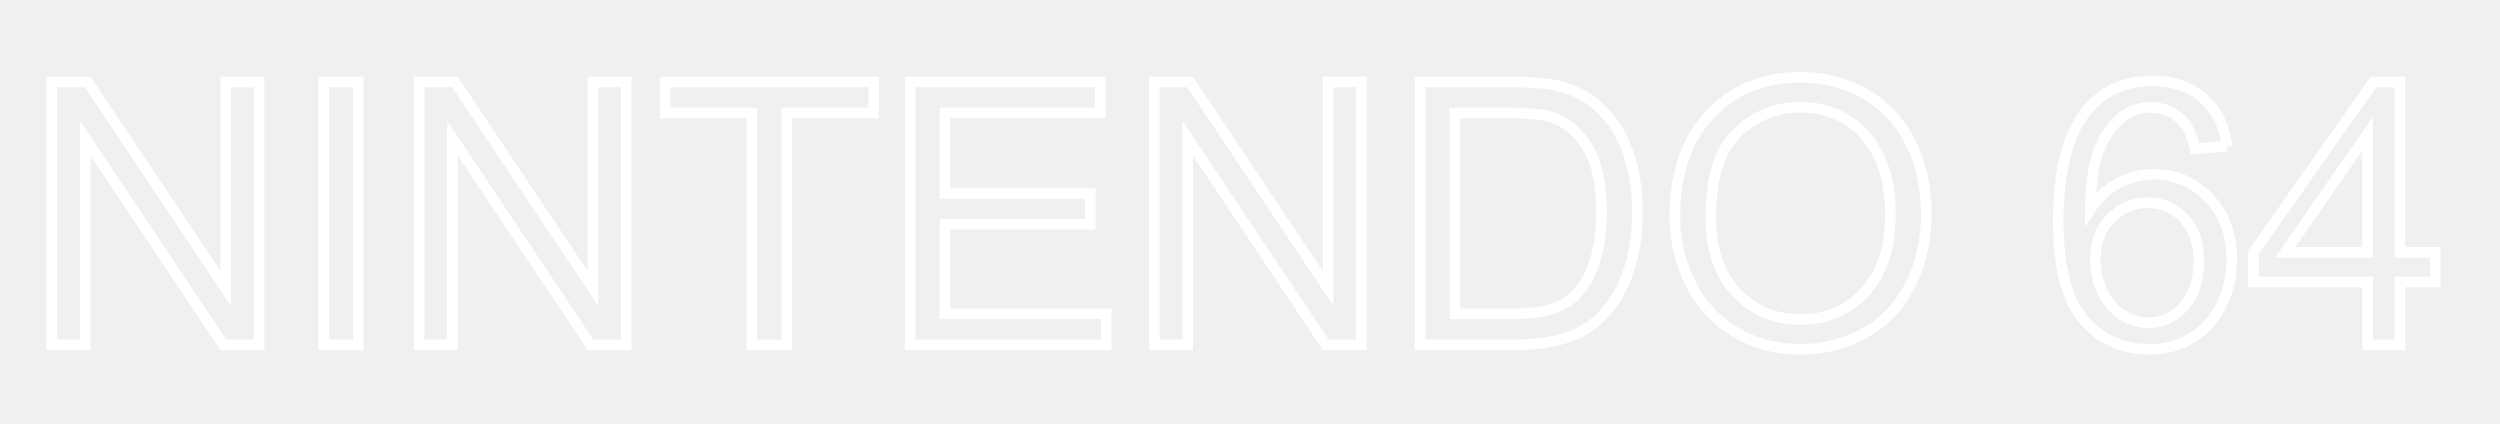
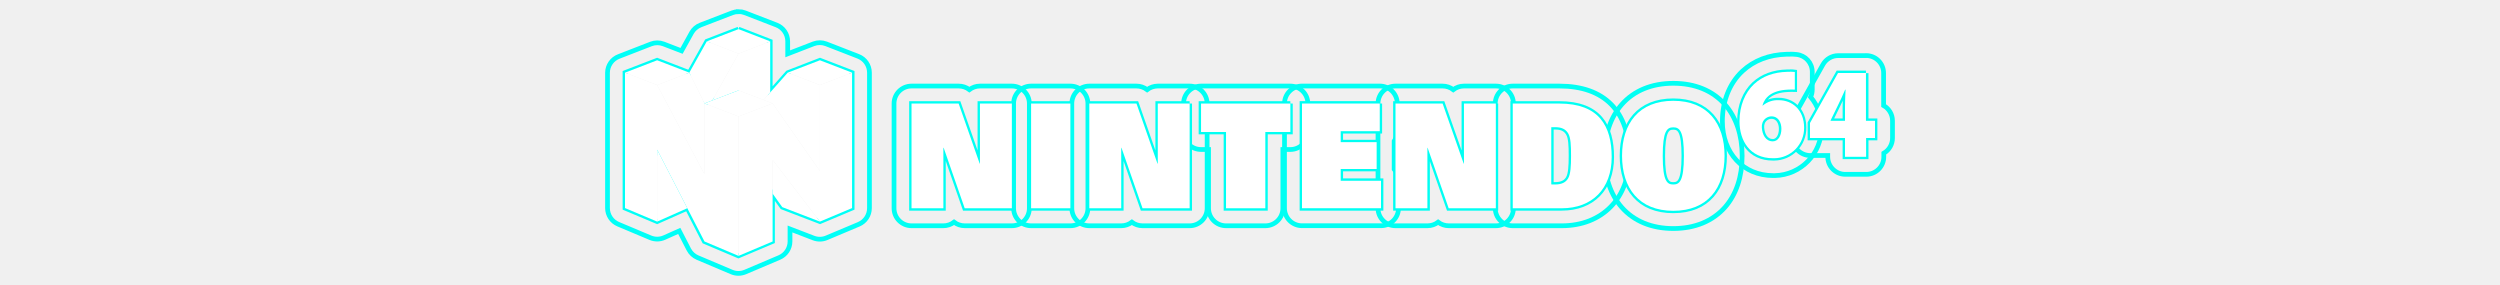
- <svg xmlns="http://www.w3.org/2000/svg" width="118" height="20" viewBox="0 0 118 20" version="1.1" id="svg3739">
-   <defs id="defs3733" />
-   <g id="layer1" transform="translate(0,2)" />
-   <g id="layer2" transform="translate(0,2)" />
-   <g aria-label="NINTENDO 64" style="font-style:normal;font-variant:normal;font-weight:normal;font-stretch:normal;font-size:21.333px;line-height:1.25;font-family:Arial;-inkscape-font-specification:Arial;letter-spacing:0px;word-spacing:0px;fill:none;fill-opacity:1;stroke:#ffffff;stroke-width:0.5;stroke-miterlimit:4;stroke-dasharray:none;stroke-opacity:1" id="text4643">
-     <path d="M 2.451,16.276 V 3.868 H 4.135 L 10.652,13.61 V 3.868 h 1.574 V 16.276 H 10.542 L 4.025,6.526 V 16.276 Z" style="font-size:17.333px;fill:none;fill-opacity:1;stroke:#ffffff;stroke-width:0.5;stroke-miterlimit:4;stroke-dasharray:none;stroke-opacity:1" id="path5331" />
-     <path d="M 15.273,16.276 V 3.868 h 1.642 V 16.276 Z" style="font-size:17.333px;fill:none;fill-opacity:1;stroke:#ffffff;stroke-width:0.5;stroke-miterlimit:4;stroke-dasharray:none;stroke-opacity:1" id="path5333" />
-     <path d="M 19.784,16.276 V 3.868 h 1.684 l 6.517,9.742 V 3.868 h 1.574 V 16.276 H 27.875 L 21.358,6.526 V 16.276 Z" style="font-size:17.333px;fill:none;fill-opacity:1;stroke:#ffffff;stroke-width:0.5;stroke-miterlimit:4;stroke-dasharray:none;stroke-opacity:1" id="path5335" />
-     <path d="M 35.484,16.276 V 5.332 H 31.396 V 3.868 H 41.231 V 5.332 H 37.126 V 16.276 Z" style="font-size:17.333px;fill:none;fill-opacity:1;stroke:#ffffff;stroke-width:0.5;stroke-miterlimit:4;stroke-dasharray:none;stroke-opacity:1" id="path5337" />
-     <path d="M 42.957,16.276 V 3.868 h 8.971 v 1.464 h -7.329 v 3.8 h 6.864 V 10.588 h -6.864 v 4.223 h 7.617 v 1.464 z" style="font-size:17.333px;fill:none;fill-opacity:1;stroke:#ffffff;stroke-width:0.5;stroke-miterlimit:4;stroke-dasharray:none;stroke-opacity:1" id="path5339" />
-     <path d="M 54.485,16.276 V 3.868 h 1.684 L 62.686,13.61 V 3.868 h 1.574 V 16.276 H 62.576 L 56.059,6.526 V 16.276 Z" style="font-size:17.333px;fill:none;fill-opacity:1;stroke:#ffffff;stroke-width:0.5;stroke-miterlimit:4;stroke-dasharray:none;stroke-opacity:1" id="path5341" />
-     <path d="M 67.028,16.276 V 3.868 h 4.274 q 1.447,0 2.209,0.178 1.066,0.245 1.82,0.889 0.982,0.829 1.464,2.124 0.491,1.286 0.491,2.945 0,1.413 -0.33,2.505 -0.33,1.092 -0.846,1.811 -0.516,0.711 -1.134,1.126 -0.609,0.406 -1.481,0.618 -0.863,0.212 -1.989,0.212 z m 1.642,-1.464 h 2.649 q 1.227,0 1.921,-0.229 0.702,-0.229 1.117,-0.643 0.584,-0.584 0.906,-1.566 0.33,-0.99 0.33,-2.395 0,-1.947 -0.643,-2.988 Q 74.315,5.942 73.401,5.586 72.741,5.332 71.276,5.332 h -2.607 z" style="font-size:17.333px;fill:none;fill-opacity:1;stroke:#ffffff;stroke-width:0.5;stroke-miterlimit:4;stroke-dasharray:none;stroke-opacity:1" id="path5343" />
-     <path d="m 79.054,10.233 q 0,-3.089 1.659,-4.833 1.659,-1.752 4.283,-1.752 1.718,0 3.098,0.821 1.38,0.821 2.099,2.294 0.728,1.464 0.728,3.326 0,1.887 -0.762,3.377 -0.762,1.49 -2.158,2.26 -1.396,0.762 -3.013,0.762 -1.752,0 -3.132,-0.846 -1.38,-0.846 -2.09,-2.311 -0.711,-1.464 -0.711,-3.098 z m 1.693,0.025 q 0,2.243 1.202,3.538 1.21,1.286 3.03,1.286 1.854,0 3.047,-1.303 1.202,-1.303 1.202,-3.699 0,-1.515 -0.516,-2.641 -0.508,-1.134 -1.498,-1.752 -0.982,-0.626 -2.209,-0.626 -1.743,0 -3.005,1.202 -1.253,1.193 -1.253,3.995 z" style="font-size:17.333px;fill:none;fill-opacity:1;stroke:#ffffff;stroke-width:0.5;stroke-miterlimit:4;stroke-dasharray:none;stroke-opacity:1" id="path5345" />
-     <path d="m 105.122,6.907 -1.515,0.118 q -0.203,-0.897 -0.576,-1.303 -0.618,-0.652 -1.523,-0.652 -0.728,0 -1.278,0.406 -0.719,0.525 -1.134,1.532 -0.415,1.007 -0.432,2.869 0.55,-0.838 1.346,-1.244 0.796,-0.406 1.667,-0.406 1.523,0 2.59,1.126 1.075,1.117 1.075,2.895 0,1.168 -0.508,2.175 -0.499,0.999 -1.38,1.532 -0.88,0.533 -1.997,0.533 -1.904,0 -3.106,-1.396 -1.202,-1.405 -1.202,-4.621 0,-3.597 1.329,-5.23 1.16,-1.422 3.123,-1.422 1.464,0 2.395,0.821 0.939,0.821 1.126,2.268 z m -6.221,5.349 q 0,0.787 0.33,1.507 0.339,0.719 0.939,1.1 0.601,0.372 1.261,0.372 0.965,0 1.659,-0.779 0.694,-0.779 0.694,-2.116 0,-1.286 -0.686,-2.023 -0.686,-0.745 -1.727,-0.745 -1.033,0 -1.752,0.745 -0.719,0.736 -0.719,1.938 z" style="font-size:17.333px;fill:none;fill-opacity:1;stroke:#ffffff;stroke-width:0.5;stroke-miterlimit:4;stroke-dasharray:none;stroke-opacity:1" id="path5347" />
-     <path d="m 111.749,16.276 v -2.971 h -5.383 v -1.396 l 5.662,-8.04 h 1.244 v 8.04 h 1.676 v 1.396 h -1.676 v 2.971 z m 0,-4.367 V 6.314 l -3.885,5.594 z" style="font-size:17.333px;fill:none;fill-opacity:1;stroke:#ffffff;stroke-width:0.5;stroke-miterlimit:4;stroke-dasharray:none;stroke-opacity:1" id="path5349" />
+ <svg xmlns="http://www.w3.org/2000/svg" id="Calque_1" data-name="Calque 1" viewBox="0 0 1000 114" version="1.1">
+   <defs id="defs53" />
+   <g id="g895">
+     <path style="fill:none;stroke:#00fff7;stroke-opacity:1;stroke-width:1.89;stroke-miterlimit:4;stroke-dasharray:none" id="path4" fill="#fff" d="M295.41,11.65l12.68,4.9V37l7-7.9L328,24.11l12.86,4.95V83.23L328,88.64,312.9,82.85,309,77.44V96.59l-13.63,5.76-13.62-5.76L262.86,59.85l12.07,23.44-12.07,5.35L250,83.23V29.06l12.86-4.95,12.87,4.95,7-12.53,12.68-4.88M281.79,41.36l13.62-5.21-10.47,4-3.15,1.2M295.41,4.65a7,7,0,0,0-2.51.47L280.22,10a7,7,0,0,0-3.6,3.12l-4,7.23-7.2-2.77a7,7,0,0,0-5,0l-12.87,5A7,7,0,0,0,243,29.06V83.23a7,7,0,0,0,4.29,6.45l12.86,5.41a7.09,7.09,0,0,0,2.71.55,7,7,0,0,0,2.84-.6l6-2.68,3.83,7.44a7,7,0,0,0,3.5,3.24l13.62,5.76a7,7,0,0,0,5.45,0L311.76,103A7,7,0,0,0,316,96.59v-5l9.41,3.62a6.94,6.94,0,0,0,5.22-.08l12.86-5.41a7,7,0,0,0,4.29-6.45V29.06a7,7,0,0,0-4.49-6.53l-12.86-5a7,7,0,0,0-5,0l-10.35,4v-5A7,7,0,0,0,310.61,10l-12.67-4.9a7.09,7.09,0,0,0-2.53-.47Z" />
+     <path style="fill:none;fill-opacity:1;stroke:#00fff3;stroke-opacity:1;stroke-width:1.89;stroke-miterlimit:4;stroke-dasharray:none" id="path6" fill="#fff" d="M623.73,41.42c15.89,0,20.94,9,20.94,21.4,0,12.7-7.8,20.49-20,20.49H605.1V41.42h18.63m-3.22,32.37h1.54c2.53,0,4.22-.77,5.21-2.46s1.16-4.92,1.16-9-.11-7.26-1.16-9-2.72-2.46-5.21-2.46h-1.54V73.79m3.22-39.37H605.1a7,7,0,0,0-7,7V83.31a7,7,0,0,0,7,7h19.61c16.13,0,27-11,27-27.49,0-18.31-9.93-28.4-27.94-28.4Z" />
+     <path style="fill:none;fill-opacity:1;stroke:#00fff3;stroke-opacity:1;stroke-width:1.89;stroke-miterlimit:4;stroke-dasharray:none" id="path8" fill="#fff" d="M669.32,40.32c13.69,0,20.5,9,20.5,22s-6.81,22-20.5,22-20.5-9-20.5-22,6.81-22,20.5-22m0,33.48c2.41,0,4.24-1.19,4.24-11.44,0-10-1.72-11.43-4.24-11.43s-4.23,1.42-4.23,11.43c0,10.25,1.81,11.44,4.23,11.44m0-40.48c-8.61,0-15.75,2.94-20.64,8.5-4.49,5.1-6.86,12.2-6.86,20.54s2.38,15.45,6.86,20.55c4.9,5.56,12,8.5,20.64,8.5S685.06,88.47,690,82.9c4.49-5.1,6.86-12.2,6.86-20.54S694.45,46.92,690,41.82c-4.9-5.56-12-8.5-20.64-8.5Z" />
+     <path style="fill:none;fill-opacity:1;stroke:#00fff3;stroke-opacity:1;stroke-width:1.89;stroke-miterlimit:4;stroke-dasharray:none" id="path10" fill="#fff" d="M404.74,41.42V83.31H385.88l-8.41-24.18h-.12V83.31H364.61V41.42h18.85l8.41,24h.1v-24h12.77m0-7H392a7,7,0,0,0-4.25,1.44,7,7,0,0,0-4.26-1.44H364.61a7,7,0,0,0-7,7V83.31a7,7,0,0,0,7,7h12.74a7,7,0,0,0,4.27-1.45,7,7,0,0,0,4.26,1.45h18.86a7,7,0,0,0,7-7V41.42a7,7,0,0,0-7-7Z" />
+     <path style="fill:none;fill-opacity:1;stroke:#00fff3;stroke-opacity:1;stroke-width:1.89;stroke-miterlimit:4;stroke-dasharray:none" id="path12" fill="#fff" d="M475.86,41.42V83.31H457L448.6,59.13h-.11V83.31H435.73V41.42h18.86l8.4,24h.12v-24h12.75m0-7H463.11a7,7,0,0,0-4.26,1.45,7,7,0,0,0-4.26-1.45H435.73a7,7,0,0,0-7,7V83.31a7,7,0,0,0,7,7h12.76a7,7,0,0,0,4.26-1.44A7,7,0,0,0,457,90.31h18.85a7,7,0,0,0,7-7V41.42a7,7,0,0,0-7-7Z" />
+     <path style="fill:none;fill-opacity:1;stroke:#00fff3;stroke-opacity:1;stroke-width:1.89;stroke-miterlimit:4;stroke-dasharray:none" id="path14" fill="#fff" d="M598.33,41.42V83.31H579.47l-8.41-24.18H571V83.31H558.2V41.42h18.85l8.42,24h.11v-24h12.75m0-7H585.58a7,7,0,0,0-4.27,1.45,7,7,0,0,0-4.26-1.45H558.2a7,7,0,0,0-7,7V83.31a7,7,0,0,0,7,7H571a7,7,0,0,0,4.25-1.44,7,7,0,0,0,4.26,1.44h18.86a7,7,0,0,0,7-7V41.42a7,7,0,0,0-7-7Z" />
+     <path style="fill:none;fill-opacity:1;stroke:#00fff3;stroke-opacity:1;stroke-width:1.89;stroke-miterlimit:4;stroke-dasharray:none" id="path16" fill="#fff" d="M428.16,41.42V83.31H412.44V41.42h15.72m0-7H412.44a7,7,0,0,0-7,7V83.31a7,7,0,0,0,7,7h15.72a7,7,0,0,0,7-7V41.42a7,7,0,0,0-7-7Z" />
+     <path style="fill:none;fill-opacity:1;stroke:#00fff3;stroke-opacity:1;stroke-width:1.89;stroke-miterlimit:4;stroke-dasharray:none" id="path18" fill="#fff" d="M516.15,41.42V52.8h-10V83.31H490.41V52.8h-10V41.42h35.73m0-7H480.42a7,7,0,0,0-7,7V52.8a7,7,0,0,0,7,7h3V83.31a7,7,0,0,0,7,7h15.72a7,7,0,0,0,7-7V59.8h3a7,7,0,0,0,7-7V41.42a7,7,0,0,0-7-7Z" />
+     <path style="fill:none;fill-opacity:1;stroke:#00fff3;stroke-opacity:1;stroke-width:1.89;stroke-miterlimit:4;stroke-dasharray:none" id="path20" fill="#fff" d="M551.9,41.41V52.48H536.28v4.38h14.38V67.6H536.28v4.71H552.4v11H520.8V41.41h31.1m0-7H520.8a7,7,0,0,0-7,7V83.29a7,7,0,0,0,7,7h31.6a7,7,0,0,0,7-7v-11a7,7,0,0,0-1.74-4.62V56.86c0-.12,0-.25,0-.38a7,7,0,0,0,1.25-4V41.41a7,7,0,0,0-7-7Z" />
+     <path style="fill:none;fill-opacity:1;stroke:#00fff3;stroke-opacity:1;stroke-width:1.89;stroke-miterlimit:4;stroke-dasharray:none" id="path24" fill="#fff" d="M716,28.69c.62,0,1.25,0,1.87.1v7.06c-.46,0-.91-.05-1.37-.05s-.92,0-1.38.05c-6.64.31-9.31,3.14-10.23,6.35h.16A9.23,9.23,0,0,1,711,40.06l.52,0c5.27,0,10.07,3.82,10.07,11A12.05,12.05,0,0,1,709.7,63.29h-.52c-9.33,0-13.38-7.13-13.38-14.77,0-6.21,2.2-11.47,5.81-14.87,3.45-3.18,7.88-4.79,13.32-4.92.37,0,.74,0,1.11,0m-7,27.85h0c2.16,0,3.46-2.21,3.46-5,0-2.37-1.1-5-4-5A3.91,3.91,0,0,0,705,49.05a4.69,4.69,0,0,0-.27,2c.18,2.72,1.47,5.49,4.4,5.49m7-34.85c-.47,0-.94,0-1.41,0-7.13.2-13.11,2.48-17.77,6.78l0,0c-5.17,4.86-8,12-8,20,0,12.78,8.33,21.72,20.28,21.77h.71A19.07,19.07,0,0,0,728.59,51a18.65,18.65,0,0,0-4.34-12.21,7,7,0,0,0,.66-3V28.79a7,7,0,0,0-6.27-7,25,25,0,0,0-2.6-.14Z" />
+     <path style="fill:none;fill-opacity:1;stroke:#00fff3;stroke-opacity:1;stroke-width:1.89;stroke-miterlimit:4;stroke-dasharray:none" id="path26" fill="#fff" d="M746.44,29.25V48.32H750v6.87h-3.56v7.52H738V55.19h-14v-6l11.22-20h11.16M732.25,48.32H738V42.56c0-2.13.12-4.34.23-6.68h-.18c-1,2.27-1.94,4.42-3.12,6.76l-2.72,5.58v.1m14.19-26.07H735.28a7,7,0,0,0-6.1,3.56L718,45.77a7,7,0,0,0-.9,3.43v6a7,7,0,0,0,7,7h7v.53a7,7,0,0,0,7,7h8.42a7,7,0,0,0,7-7V61.28A7,7,0,0,0,757,55.19V48.32a7,7,0,0,0-3.56-6.1v-13a7,7,0,0,0-7-7Z" />
+     <path style="fill:#ffffff;fill-opacity:1" d="m 295.41,21.46 -10.47,18.7 10.47,-4.01 10,3.83 2.67,-3.02 V 16.55 Z" id="polygon3542" />
+     <path style="fill:#ffffff;fill-opacity:1" d="m 327.96,88.64 -18.92,-24.7 v 32.65 l -13.63,5.76 V 46.58 l 13.63,-5.22 18.92,27.05 V 34.02 l 12.86,-4.96 v 54.17 z" id="polygon3558" />
+     <path style="fill:#ffffff;fill-opacity:1" d="M 262.86,88.64 274.93,83.28 262.86,59.85 Z" id="polygon3560" />
+     <path style="fill:#ffffff;fill-opacity:1" d="m 275.73,29.06 6.06,12.3 3.15,-1.2 10.47,-18.7 -12.68,-4.93 z" id="polygon3538" />
+     <path style="fill:#ffffff;fill-opacity:1" d="m 305.41,39.98 9.68,-10.92 12.87,4.96 V 68.41 L 309.04,41.36 Z" id="polygon3540" />
+     <path style="fill:#ffffff;fill-opacity:1" d="M 262.86,34.02 250,29.06 v 54.17 l 12.86,5.41 V 59.85 l 18.93,36.74 13.62,5.76 V 46.58 l -13.62,-5.22 v 28.31 z" id="polygon3552" />
+     <path style="fill:#ffffff;fill-opacity:1" d="M 281.79,41.36 V 69.67 L 262.86,34.02 275.73,29.06 Z" id="polygon3554" />
+     <path style="fill:#ffffff;fill-opacity:1" d="m 327.96,88.64 -18.92,-24.7 v 13.5 l 3.86,5.41 z" id="polygon3556" />
+     <path style="fill:#ffffff;fill-opacity:1" d="m 309.04,41.36 -13.63,5.22 -13.62,-5.22 13.62,-5.21 z" id="polygon3544" />
+     <path style="fill:#ffffff;fill-opacity:1" d="m 315.09,29.06 12.87,-4.95 12.86,4.95 -12.86,4.96 z" id="polygon3546" />
+     <path style="fill:#ffffff;fill-opacity:1" d="m 250,29.06 12.86,-4.95 12.87,4.95 -12.87,4.96 z" id="polygon3548" />
+     <path style="fill:#ffffff;fill-opacity:1" d="m 308.08,16.55 -12.67,-4.9 -12.68,4.88 12.68,4.93 z" id="polygon3550" />
+     <path style="stroke:none;fill:#ffffff;fill-opacity:1" fill="#021da8" d="M605.1,41.42h18.63c15.89,0,20.94,9,20.94,21.4,0,12.7-7.8,20.49-20,20.49H605.1Zm15.41,32.37h1.54c2.53,0,4.22-.77,5.21-2.46s1.16-4.92,1.16-9-.11-7.26-1.16-9-2.72-2.46-5.21-2.46h-1.54Z" id="path3528" />
+     <path style="stroke:none;fill:#ffffff;fill-opacity:1" fill="#021da8" d="M669.32,40.32c13.69,0,20.5,9,20.5,22s-6.81,22-20.5,22-20.5-9-20.5-22S655.63,40.32,669.32,40.32Zm0,33.48c2.41,0,4.24-1.19,4.24-11.44,0-10-1.72-11.43-4.24-11.43s-4.23,1.42-4.23,11.43C665.09,72.61,666.9,73.8,669.32,73.8Z" id="path3530" />
+     <path style="fill:#ffffff;fill-opacity:1;stroke:none" d="m 385.88,83.31 h 18.86 V 41.42 h -12.76 v 24.02 h -0.11 l -8.41,-24.02 h -18.85 v 41.89 h 12.74 V 59.13 h 0.12 z" id="polygon3566" />
+     <path style="fill:#ffffff;fill-opacity:1;stroke:none" d="m 457.01,83.31 h 18.85 V 41.42 h -12.75 v 24.02 h -0.12 l -8.4,-24.02 h -18.86 v 41.89 h 12.76 V 59.13 h 0.11 z" id="polygon3568" />
+     <path style="fill:#ffffff;fill-opacity:1;stroke:none" d="m 579.47,83.31 h 18.86 V 41.42 h -12.75 v 24.02 h -0.11 L 577.05,41.42 H 558.2 v 41.89 h 12.76 V 59.13 h 0.1 z" id="polygon3570" />
+     <path style="fill:#ffffff;fill-opacity:1;stroke:none" d="m 412.44,41.42 h 15.71 v 41.89 h -15.71 z" id="polygon3572" />
+     <path style="fill:#ffffff;fill-opacity:1;stroke:none" d="m 490.41,52.8 h -9.99 V 41.42 h 35.73 V 52.8 h -10.02 v 30.51 h -15.72 z" id="polygon3574" />
+     <path style="fill:#ffffff;fill-opacity:1;stroke:none" d="m 520.8,41.41 h 31.1 v 11.07 h -15.62 v 4.38 h 14.38 V 67.6 h -14.38 v 4.71 h 16.12 v 10.98 h -31.6 z" id="polygon3576" />
+     <path style="stroke:none;fill:#ffffff;fill-opacity:1" fill="#fd2116" d="M718,35.85a21.64,21.64,0,0,0-2.79,0c-6.64.31-9.31,3.14-10.23,6.35h.16a9.19,9.19,0,0,1,6.43-2.12c5.27,0,10.07,3.82,10.07,11A12.05,12.05,0,0,1,709.7,63.29h-.52c-9.33,0-13.38-7.13-13.38-14.77,0-6.21,2.2-11.47,5.81-14.87,3.45-3.18,7.88-4.79,13.32-4.92a18.54,18.54,0,0,1,3,.06v7.06ZM709.1,56.54c2.16,0,3.46-2.21,3.46-5,0-2.37-1.1-5-4-5A3.91,3.91,0,0,0,705,49.05a4.69,4.69,0,0,0-.27,2c.18,2.72,1.47,5.49,4.4,5.49Z" id="path3532" />
+     <path style="stroke:none;fill:#ffffff;fill-opacity:1" fill="#fd2116" d="M738,62.72V55.19h-14v-6l11.22-20h11.16V48.32H750v6.87h-3.56v7.52Zm0-14.4V42.56c0-2.13.12-4.34.23-6.68h-.18c-1,2.27-1.94,4.42-3.12,6.76l-2.72,5.58v.1Z" id="path3534" />
  </g>
</svg>
